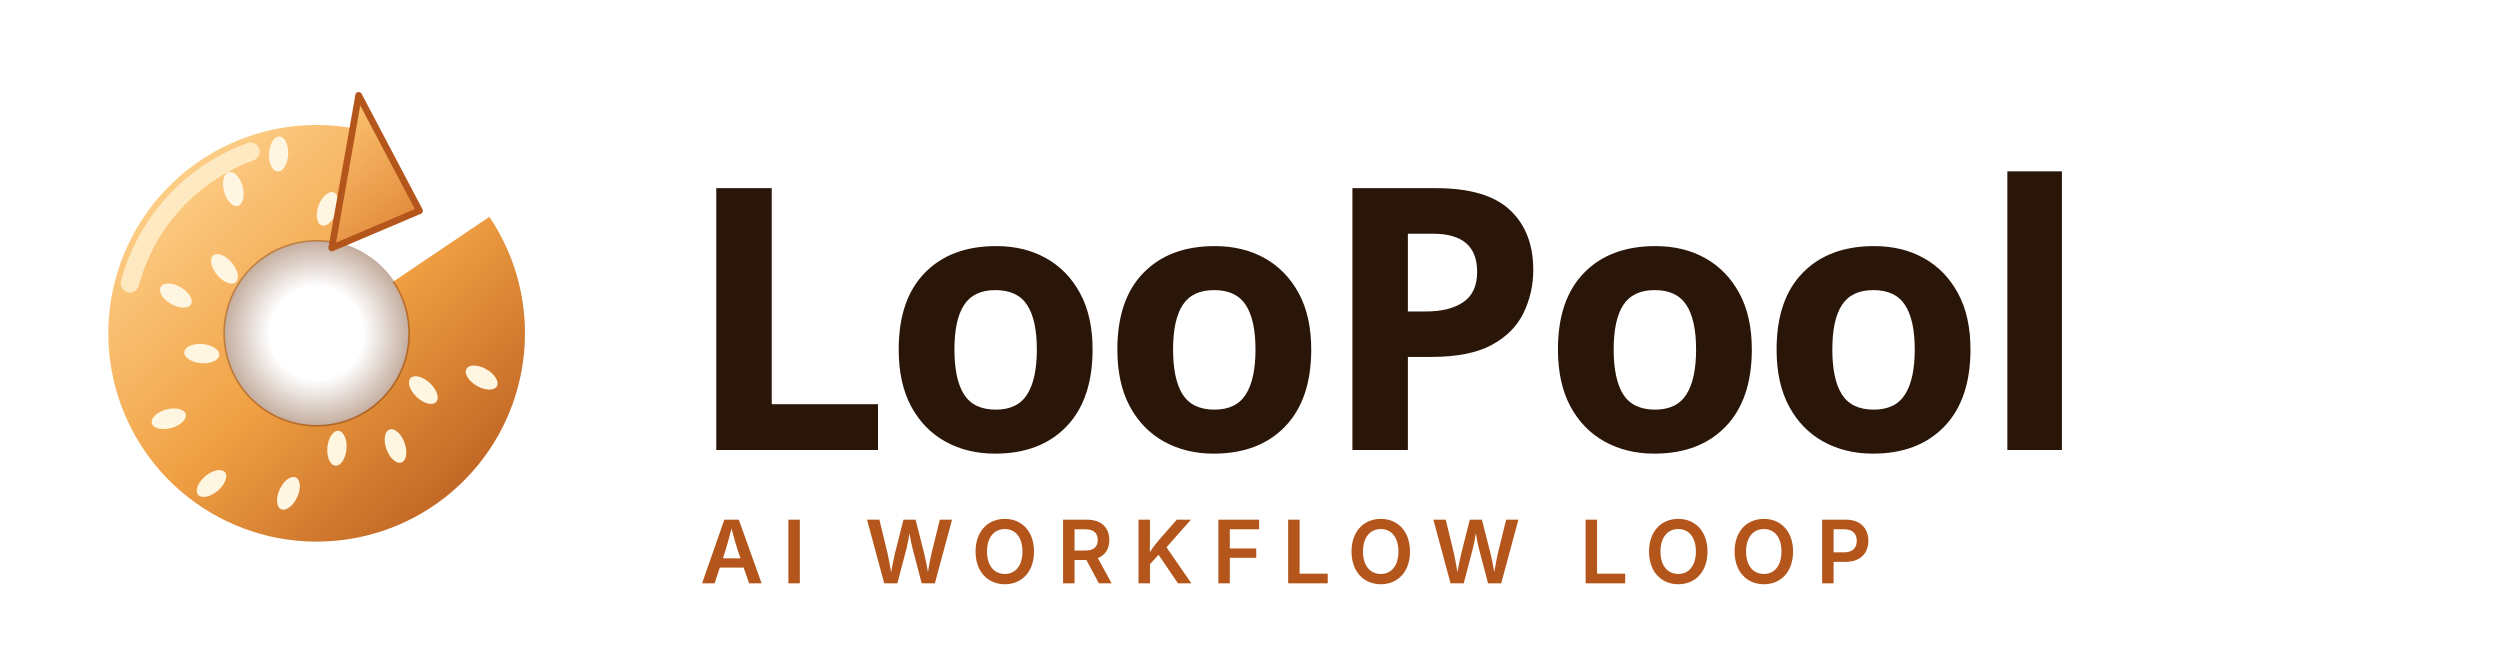
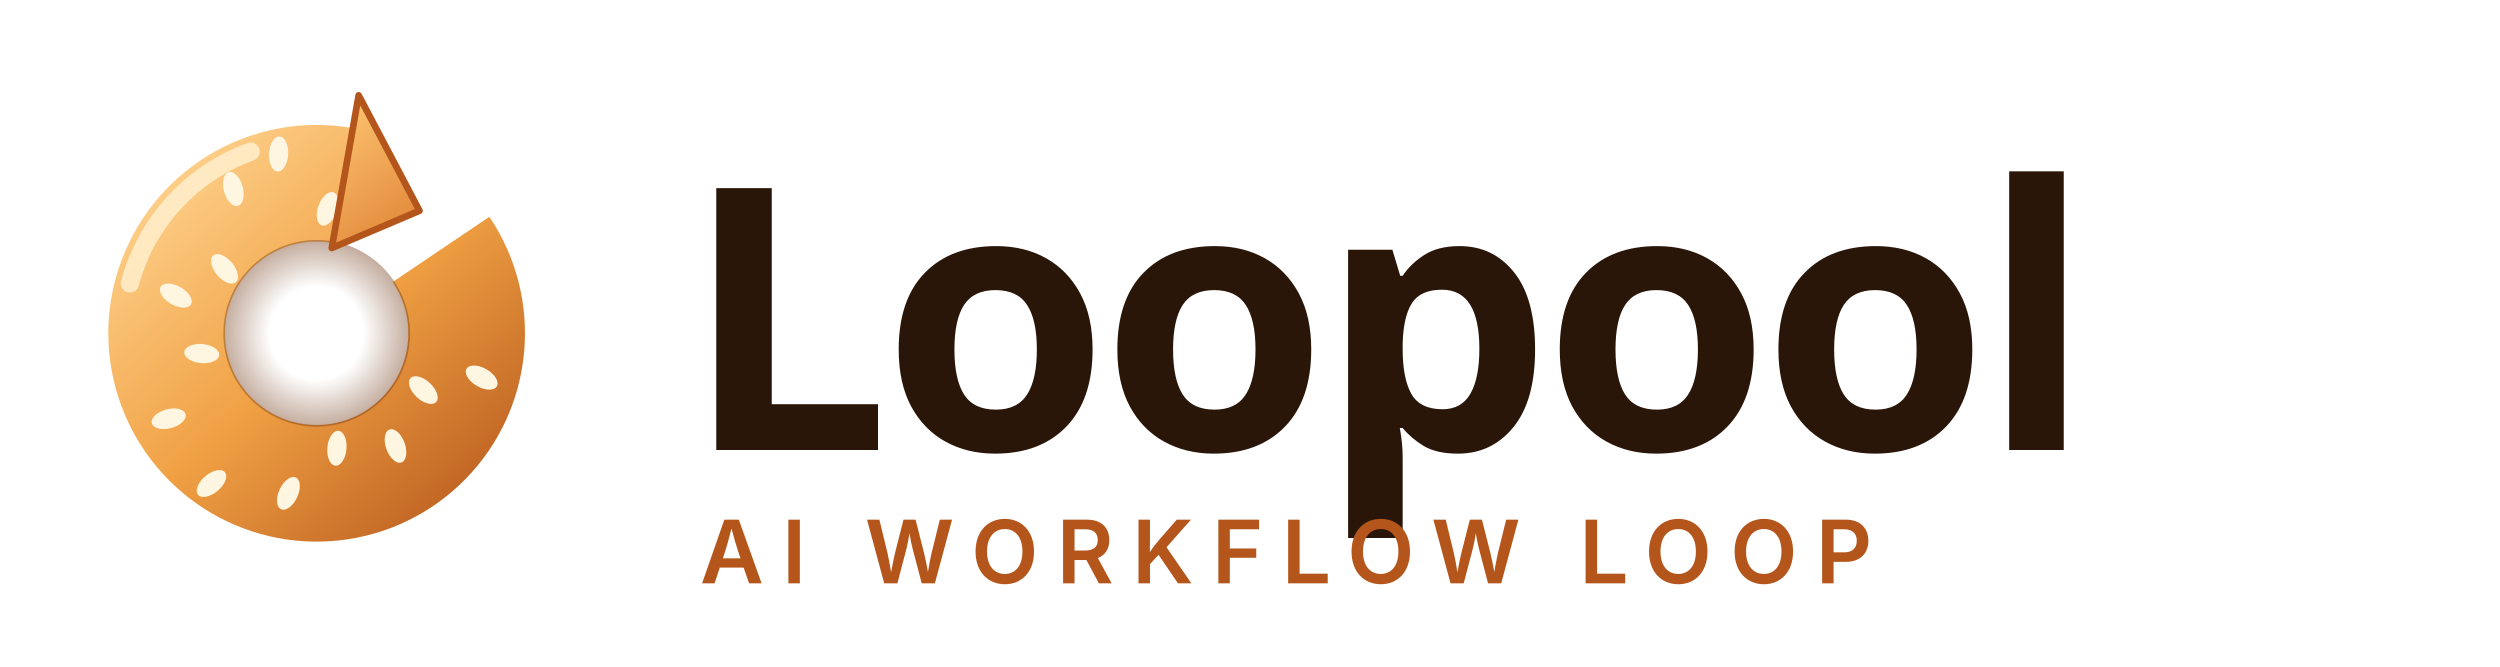
- <svg xmlns="http://www.w3.org/2000/svg" viewBox="0 0 300 80" role="img" aria-label="LooPool">
+ <svg xmlns="http://www.w3.org/2000/svg" viewBox="0 0 300 80" role="img" aria-label="Loopool">
  <defs>
    <linearGradient id="bgl-crust" x1="12" y1="10" x2="54" y2="56" gradientUnits="userSpaceOnUse">
      <stop offset="0" stop-color="#FFD592" />
      <stop offset=".5" stop-color="#F0A043" />
      <stop offset="1" stop-color="#B4561C" />
    </linearGradient>
    <linearGradient id="bgl-tip" x1="34" y1="4" x2="48" y2="22" gradientUnits="userSpaceOnUse">
      <stop offset="0" stop-color="#FFC774" />
      <stop offset="1" stop-color="#D9782A" />
    </linearGradient>
    <radialGradient id="bgl-hole" cx="32" cy="32" r="11.2" gradientUnits="userSpaceOnUse">
      <stop offset=".5" stop-color="#6B300D" stop-opacity="0" />
      <stop offset="1" stop-color="#6B300D" stop-opacity=".4" />
    </radialGradient>
    <g id="bgl-mark">
      <path d="M46.92 21.93 A18 18 0 1 1 35.13 14.27" fill="none" stroke="url(#bgl-crust)" stroke-width="14" />
      <path d="M9.59 26 A23.2 23.2 0 0 1 24.07 10.2" fill="none" stroke="#FFF1D2" stroke-opacity=".8" stroke-width="2.2" stroke-linecap="round" />
      <circle cx="32" cy="32" r="11.2" fill="url(#bgl-hole)" />
      <g fill="#FFF6E2">
        <ellipse cx="14.25" cy="42.25" rx="1.15" ry="2.1" transform="rotate(255 14.25 42.25)" />
        <ellipse cx="15.1" cy="27.47" rx="1.15" ry="2.1" transform="rotate(300 15.1 27.47)" />
        <ellipse cx="22" cy="14.68" rx="1.15" ry="2.1" transform="rotate(345 22 14.68)" />
        <ellipse cx="28.61" cy="51.2" rx="1.15" ry="2.1" transform="rotate(205 28.61 51.2)" />
        <ellipse cx="41.46" cy="45.52" rx="1.15" ry="2.1" transform="rotate(160 41.46 45.52)" />
        <ellipse cx="51.8" cy="37.31" rx="1.15" ry="2.1" transform="rotate(120 51.8 37.31)" />
        <ellipse cx="33.31" cy="17.06" rx="1.15" ry="2.1" transform="rotate(20 33.31 17.06)" />
        <ellipse cx="18.21" cy="34.43" rx="1.15" ry="2.1" transform="rotate(275 18.21 34.43)" />
        <ellipse cx="34.43" cy="45.79" rx="1.15" ry="2.1" transform="rotate(185 34.43 45.79)" />
        <ellipse cx="44.8" cy="38.81" rx="1.15" ry="2.1" transform="rotate(133 44.8 38.81)" />
        <ellipse cx="20.94" cy="24.26" rx="1.15" ry="2.1" transform="rotate(320 20.94 24.26)" />
        <ellipse cx="19.38" cy="50.02" rx="1.15" ry="2.1" transform="rotate(230 19.38 50.02)" />
        <ellipse cx="27.43" cy="10.48" rx="1.15" ry="2.1" transform="rotate(3 27.43 10.48)" />
      </g>
      <path d="M37.04 3.44 L44.34 17.29 L33.81 21.76 Z" fill="url(#bgl-tip)" stroke="#B4561C" stroke-width=".8" stroke-linejoin="round" />
    </g>
  </defs>
  <use href="#bgl-mark" transform="translate(6 8)" />
-   <text x="82" y="54" font-family="'SF Pro Rounded','Nunito','Avenir Next',system-ui,sans-serif" font-size="44" font-weight="800" letter-spacing="-1" fill="#2A1608">LooPool</text>
+   <text x="82" y="54" font-family="'SF Pro Rounded','Nunito','Avenir Next',system-ui,sans-serif" font-size="44" font-weight="800" letter-spacing="-1" fill="#2A1608">Loopool</text>
  <text x="84" y="70" font-family="'SF Pro Text','PingFang SC',system-ui,sans-serif" font-size="10.5" font-weight="600" letter-spacing="2.2" fill="#B4561C">AI WORKFLOW LOOP</text>
</svg>
